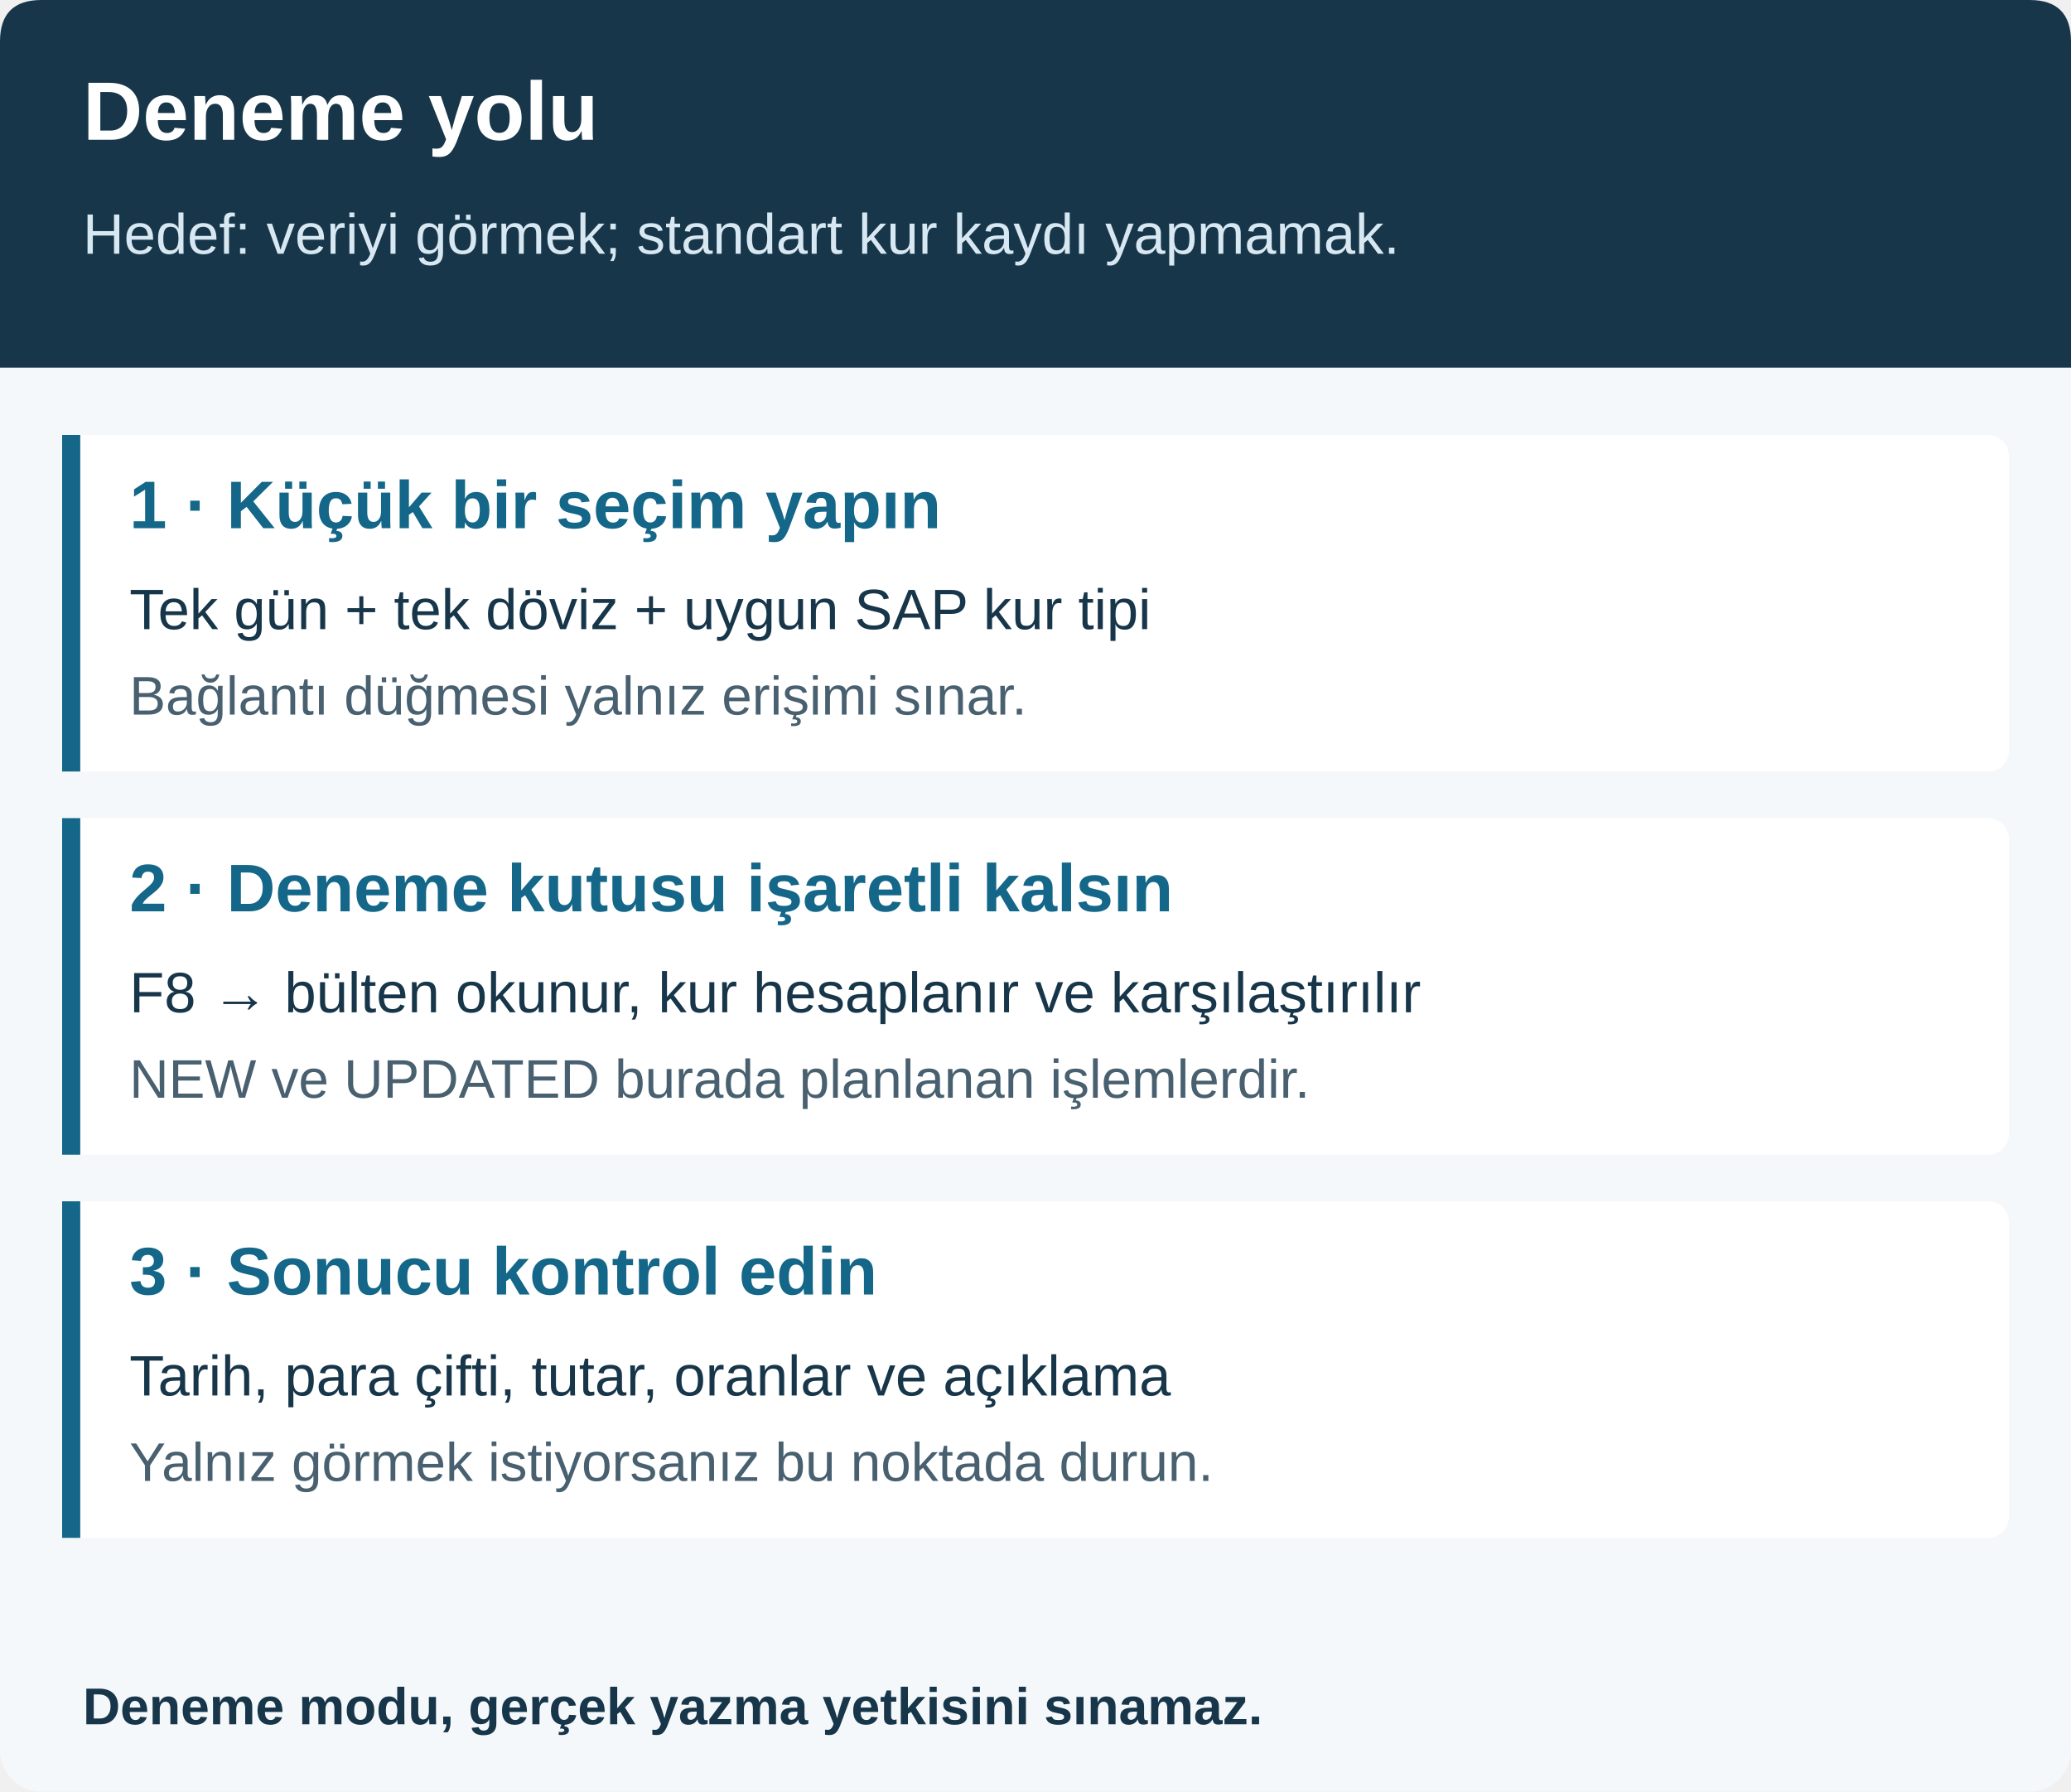
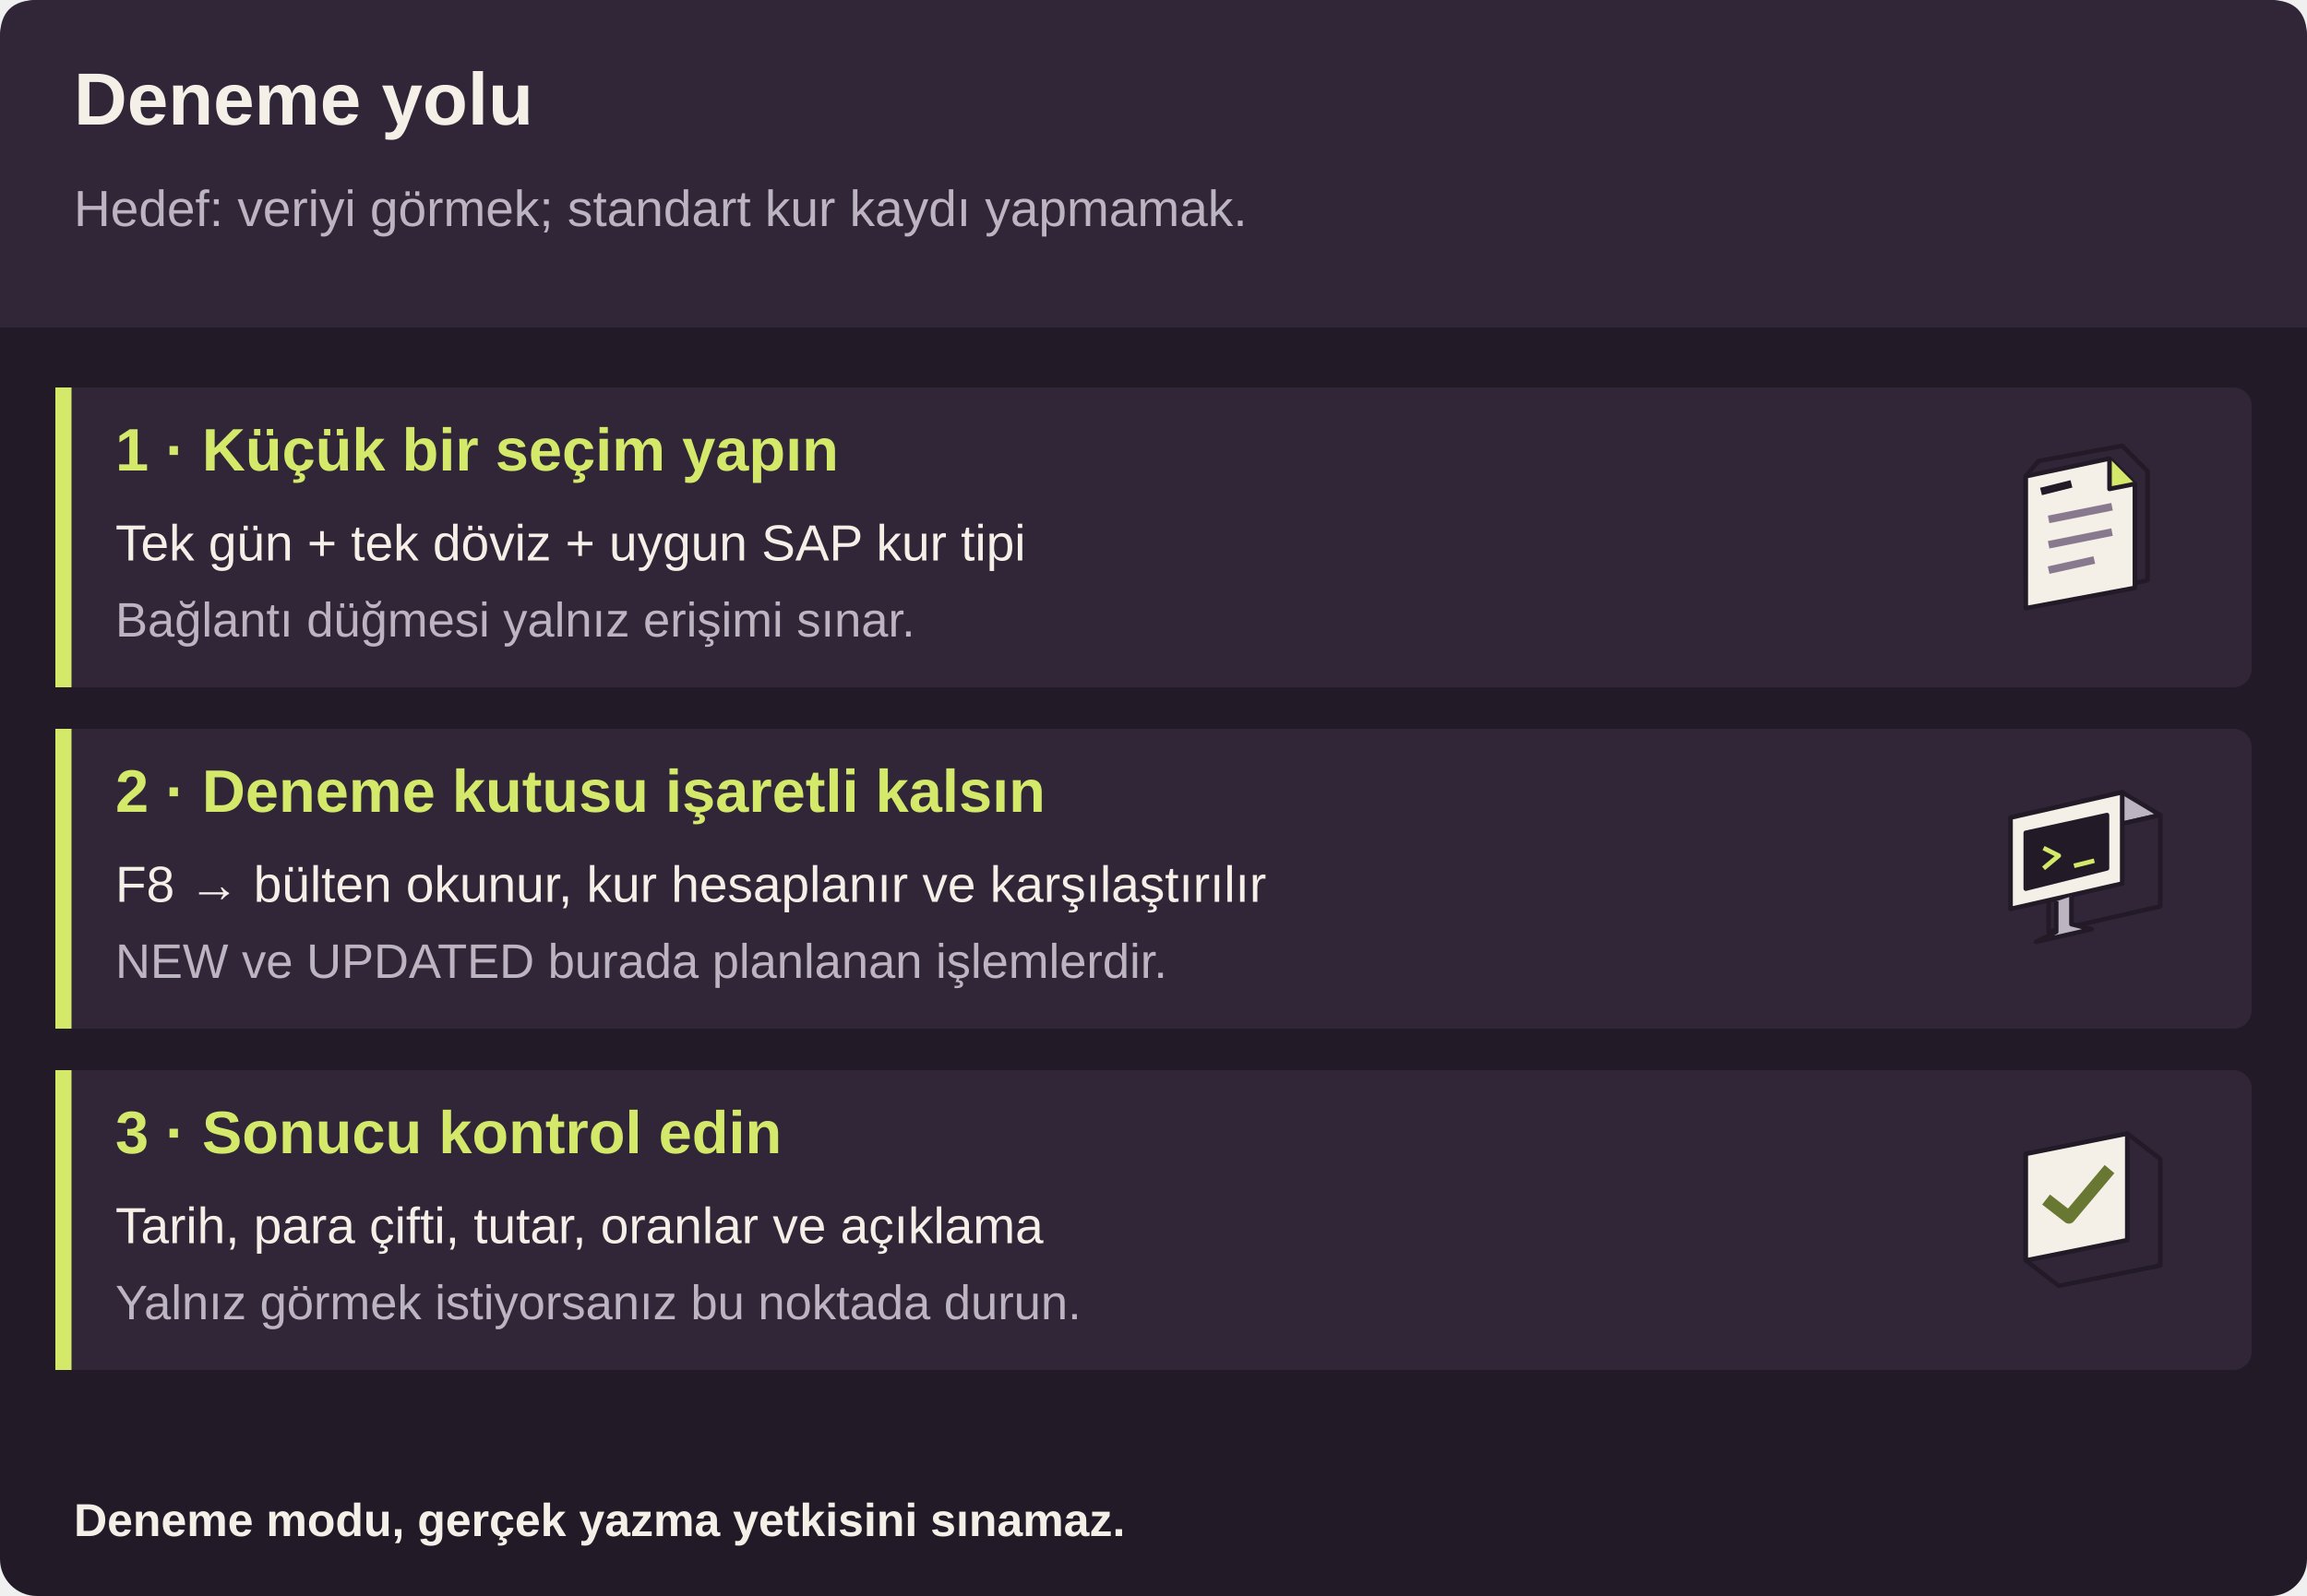
- <svg xmlns="http://www.w3.org/2000/svg" width="800" height="692" viewBox="0 0 800 692" role="img" aria-labelledby="title desc">
-   <rect width="800" height="692" rx="16" fill="#F5F8FB" />
+ <svg xmlns="http://www.w3.org/2000/svg" width="1000" height="692" viewBox="0 0 1000 692" role="img" aria-labelledby="title desc">
+   <rect width="1000" height="692" rx="16" fill="#231A28" />
  <g font-family="Segoe UI, Arial, sans-serif">
-     <path d="M16 0H784Q800 0 800 16V142H0V16Q0 0 16 0" fill="#17364A" />
-     <text x="32" y="54" font-size="32" fill="#FFFFFF" font-weight="700">
+     <path d="M16 0H984Q1000 0 1000 16V142H0V16Q0 0 16 0" fill="#302638" />
+     <text x="32" y="54" font-size="32" fill="#F4F0E8" font-weight="700">
      <tspan x="32" dy="0">Deneme yolu</tspan>
    </text>
-     <text x="32" y="98" font-size="22" fill="#D8E8F2" font-weight="400">
+     <text x="32" y="98" font-size="22" fill="#BDB4C2" font-weight="400">
      <tspan x="32" dy="0">Hedef: veriyi görmek; standart kur kaydı yapmamak.</tspan>
    </text>
-     <rect x="24" y="168" width="752" height="130" rx="8" fill="#FFFFFF" />
-     <rect x="24" y="168" width="7" height="130" fill="#146788" />
-     <text x="50" y="204" font-size="26" fill="#146788" font-weight="700">
+     <rect x="24" y="168" width="952" height="130" rx="8" fill="#302638" />
+     <rect x="24" y="168" width="7" height="130" fill="#D4E86A" />
+     <text x="50" y="204" font-size="26" fill="#D4E86A" font-weight="700">
      <tspan x="50" dy="0">1 · Küçük bir seçim yapın</tspan>
    </text>
-     <text x="50" y="243" font-size="22" fill="#17364A" font-weight="400">
+     <text x="50" y="243" font-size="22" fill="#F4F0E8" font-weight="400">
      <tspan x="50" dy="0">Tek gün + tek döviz + uygun SAP kur tipi</tspan>
    </text>
-     <text x="50" y="276" font-size="21" fill="#48606F" font-weight="400">
+     <text x="50" y="276" font-size="21" fill="#BDB4C2" font-weight="400">
      <tspan x="50" dy="0">Bağlantı düğmesi yalnız erişimi sınar.</tspan>
    </text>
-     <rect x="24" y="316" width="752" height="130" rx="8" fill="#FFFFFF" />
-     <rect x="24" y="316" width="7" height="130" fill="#146788" />
-     <text x="50" y="352" font-size="26" fill="#146788" font-weight="700">
+     <rect x="24" y="316" width="952" height="130" rx="8" fill="#302638" />
+     <rect x="24" y="316" width="7" height="130" fill="#D4E86A" />
+     <text x="50" y="352" font-size="26" fill="#D4E86A" font-weight="700">
      <tspan x="50" dy="0">2 · Deneme kutusu işaretli kalsın</tspan>
    </text>
-     <text x="50" y="391" font-size="22" fill="#17364A" font-weight="400">
+     <text x="50" y="391" font-size="22" fill="#F4F0E8" font-weight="400">
      <tspan x="50" dy="0">F8 → bülten okunur, kur hesaplanır ve karşılaştırılır</tspan>
    </text>
-     <text x="50" y="424" font-size="21" fill="#48606F" font-weight="400">
+     <text x="50" y="424" font-size="21" fill="#BDB4C2" font-weight="400">
      <tspan x="50" dy="0">NEW ve UPDATED burada planlanan işlemlerdir.</tspan>
    </text>
-     <rect x="24" y="464" width="752" height="130" rx="8" fill="#FFFFFF" />
-     <rect x="24" y="464" width="7" height="130" fill="#146788" />
-     <text x="50" y="500" font-size="26" fill="#146788" font-weight="700">
+     <rect x="24" y="464" width="952" height="130" rx="8" fill="#302638" />
+     <rect x="24" y="464" width="7" height="130" fill="#D4E86A" />
+     <text x="50" y="500" font-size="26" fill="#D4E86A" font-weight="700">
      <tspan x="50" dy="0">3 · Sonucu kontrol edin</tspan>
    </text>
-     <text x="50" y="539" font-size="22" fill="#17364A" font-weight="400">
+     <text x="50" y="539" font-size="22" fill="#F4F0E8" font-weight="400">
      <tspan x="50" dy="0">Tarih, para çifti, tutar, oranlar ve açıklama</tspan>
    </text>
-     <text x="50" y="572" font-size="21" fill="#48606F" font-weight="400">
+     <text x="50" y="572" font-size="21" fill="#BDB4C2" font-weight="400">
      <tspan x="50" dy="0">Yalnız görmek istiyorsanız bu noktada durun.</tspan>
    </text>
-     <text x="32" y="666" font-size="20" fill="#17364A" font-weight="600">
+     <text x="32" y="666" font-size="20" fill="#F4F0E8" font-weight="600">
      <tspan x="32" dy="0">Deneme modu, gerçek yazma yetkisini sınamaz.</tspan>
    </text>
  </g>
+   <g transform="translate(866 190) scale(1.1)" stroke="#231A28" stroke-width="1.8" stroke-linejoin="round">
+     <path d="M16 9 49 3 59 13V56L21 64 11 56V15Z" fill="#302638" />
+     <path d="M11 15 44 8 54 18V59L11 67Z" fill="#F4F0E8" />
+     <path d="m44 8 0 12 10-2" fill="#D4E86A" />
+     <path d="m20 32 25-5m-25 15 25-5m-25 15 18-4" stroke="#88798E" stroke-width="3" />
+     <path d="m17 21 12-3" stroke="#231A28" stroke-width="3" />
+   </g>
+   <g transform="translate(866 338) scale(1.1)" stroke="#231A28" stroke-width="1.8" stroke-linejoin="round">
+     <path d="M5 15 49 5 64 14 20 24Z" fill="#BDB4C2" />
+     <path d="M20 24 64 14V50L20 60Z" fill="#302638" />
+     <path d="M5 15 49 5V41L5 51Z" fill="#F4F0E8" />
+     <path d="M11 21 43 14V35L11 43Z" fill="#231A28" />
+     <path d="m18 27 6 3-6 5m12-1 8-2" fill="none" stroke="#D4E86A" />
+     <path d="M23 48v12l-8 4 22-5-8-2V46" fill="#BDB4C2" />
+   </g>
+   <g transform="translate(866 486) scale(1.1)" stroke="#231A28" stroke-width="1.8" stroke-linejoin="round">
+     <path d="m11 13 40-8 13 10v42l-40 8-13-10Z" fill="#302638" />
+     <path d="m11 13 40-8v42l-40 8Z" fill="#F4F0E8" />
+     <path d="m19 31 9 7 16-19" fill="none" stroke="#687832" stroke-width="5" />
+   </g>
</svg>
